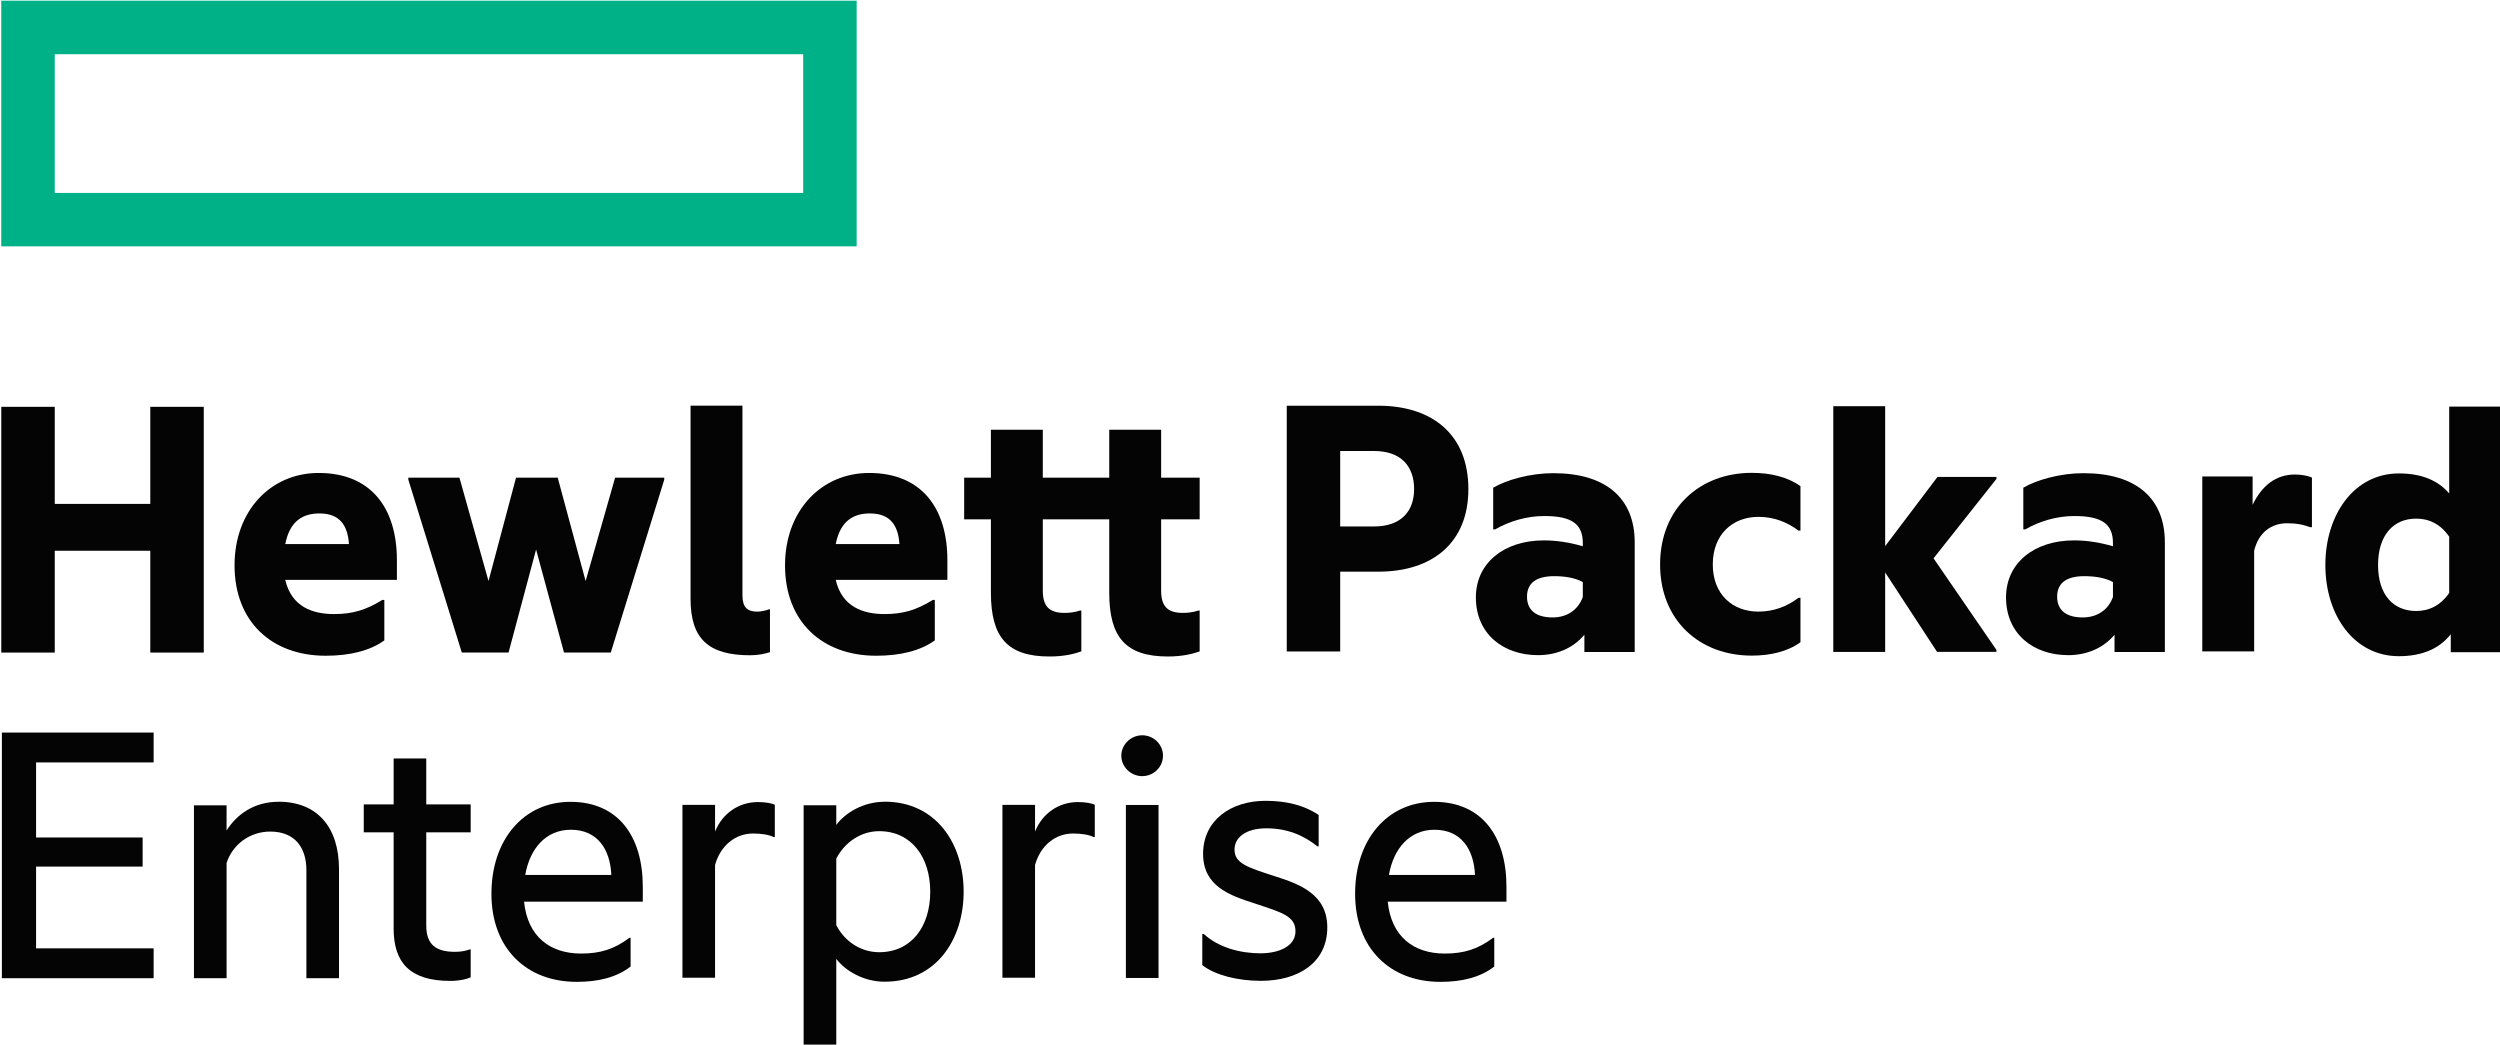
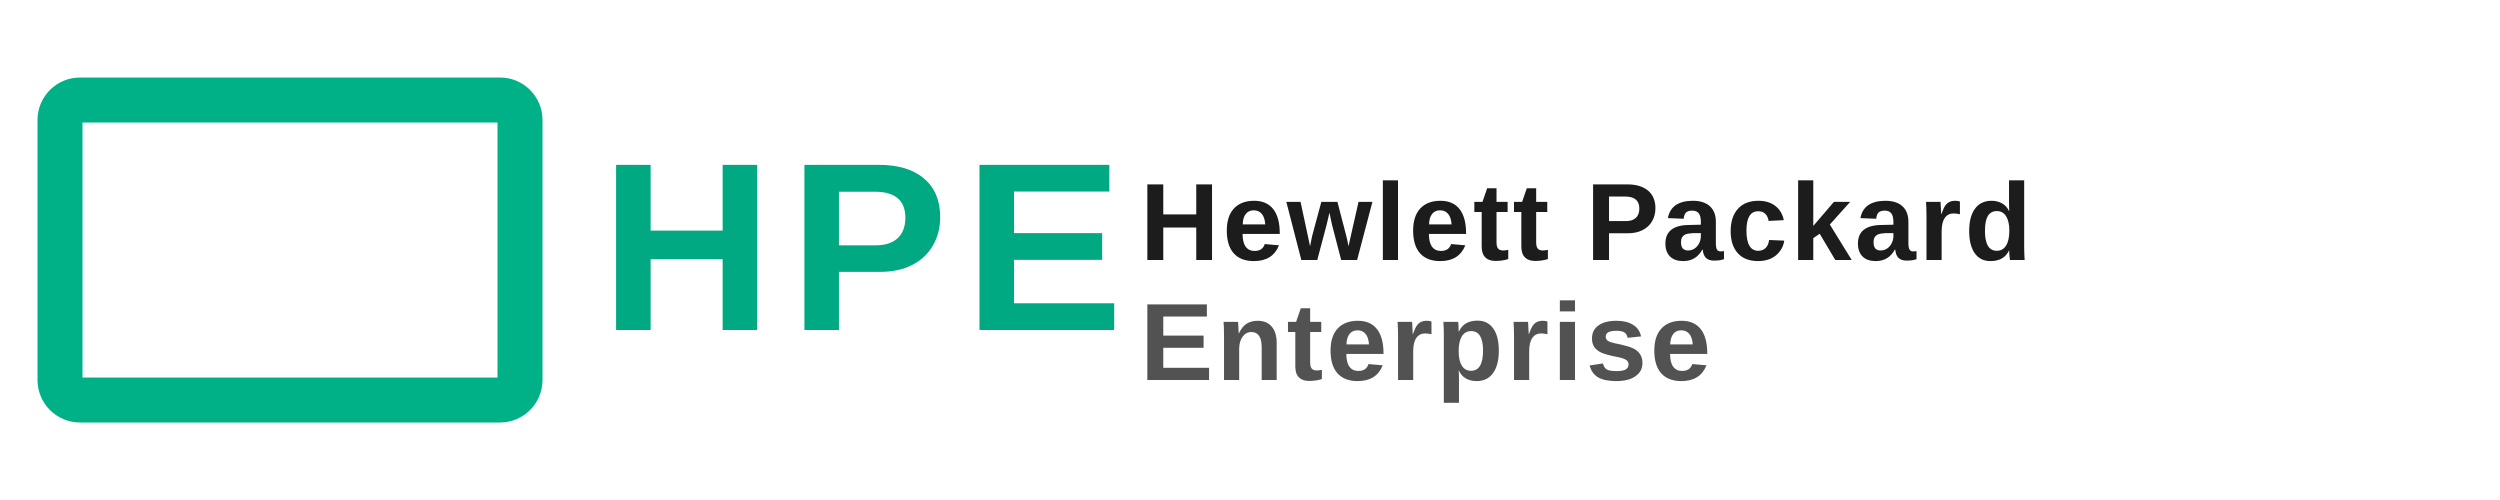
- <svg xmlns="http://www.w3.org/2000/svg" width="149.7mm" height="62.52mm" version="1.1" viewBox="0 0 530.5 221.5">
-   <g transform="matrix(.3864 0 0 .3864 168.1 -110.2)">
-     <g transform="matrix(7.446 0 0 7.446 2805 -1839)">
-       <path d="m-375.9 299.5h-55.2v-10.23h55.2zm3.944-14.18h-63.09v18.12h63.09z" style="fill:#00b188" />
-       <g transform="matrix(1.25 0 0 -1.25 -431.1 333.4)">
-         <path d="m0 0h-3.155v14.5h3.155v-5.728h5.637v5.728h3.155v-14.5h-3.155v6.007h-5.637v-6.007" style="fill:#040404" />
-       </g>
-       <g transform="matrix(1.25 0 0 -1.25 -414.1 325.4)">
-         <path d="m0 0h3.758c-0.07 1.066-0.51 1.809-1.74 1.809-0.928 0-1.74-0.395-2.018-1.809zm2.389-6.587c-3.201 0-5.381 2.018-5.381 5.333 0 3.225 2.134 5.451 4.964 5.451 3.085 0 4.616-2.064 4.616-5.149v-1.16h-6.588c0.372-1.599 1.624-2.016 2.877-2.016 1.09 0 1.878 0.231 2.852 0.835h0.117v-2.389c-0.835-0.604-2.019-0.905-3.457-0.905" style="fill:#040404" />
-       </g>
-       <g transform="matrix(1.25 0 0 -1.25 -395.6 325.8)">
-         <path d="m0 0-1.624-6.076h-2.76l-3.155 10.2v0.116h3.016l1.716-6.1 1.624 6.1h2.459l1.647-6.1 1.74 6.1h2.9v-0.116l-3.155-10.2h-2.761l-1.647 6.076" style="fill:#040404" />
-       </g>
-       <g transform="matrix(1.25 0 0 -1.25 -379.8 333.6)">
-         <path d="m0 0c-2.505 0-3.526 0.997-3.526 3.339v11.39h3.062v-11.18c0-0.719 0.278-0.974 0.881-0.974 0.209 0 0.511 0.069 0.696 0.139h0.047v-2.528c-0.255-0.092-0.696-0.185-1.16-0.185" style="fill:#040404" />
-       </g>
-       <g transform="matrix(1.25 0 0 -1.25 -373.5 325.4)">
-         <path d="m0 0h3.758c-0.07 1.066-0.51 1.809-1.74 1.809-0.927 0-1.74-0.395-2.018-1.809zm2.389-6.587c-3.201 0-5.381 2.018-5.381 5.333 0 3.225 2.134 5.451 4.964 5.451 3.085 0 4.616-2.064 4.616-5.149v-1.16h-6.588c0.371-1.599 1.624-2.016 2.876-2.016 1.091 0 1.879 0.231 2.854 0.835h0.116v-2.389c-0.835-0.604-2.018-0.905-3.457-0.905" style="fill:#040404" />
-       </g>
-       <g transform="matrix(1.25 0 0 -1.25 -349.5 320.5)">
-         <path d="m0 0h2.273v-2.458h-2.273v-4.198c0-0.905 0.348-1.323 1.276-1.323 0.255 0 0.58 0.024 0.928 0.14h0.069v-2.412c-0.394-0.14-0.997-0.301-1.878-0.301-2.483 0-3.457 1.136-3.457 3.757v4.337h-3.92v-4.198c0-0.905 0.348-1.323 1.275-1.323 0.256 0 0.581 0.024 0.929 0.14h0.069v-2.412c-0.394-0.14-0.998-0.301-1.878-0.301-2.483 0-3.457 1.136-3.457 3.757v4.337h-1.578v2.458h1.578v2.829h3.062v-2.829h3.92v2.829h3.062v-2.829" style="fill:#040404" />
-       </g>
-       <g transform="matrix(1.25 0 0 -1.25 -333.8 324.1)">
-         <path d="m0 0c1.602 0 2.366 0.904 2.366 2.203 0 1.346-0.764 2.25-2.366 2.25h-1.995v-4.453zm5.568 2.203c0-3.155-2.111-4.87-5.313-4.87h-2.25v-4.708h-3.153v14.5h5.403c3.202 0 5.313-1.716 5.313-4.917" style="fill:#040404" />
-       </g>
-       <g transform="matrix(1.25 0 0 -1.25 -318.4 329.3)">
-         <path d="m0 0v0.881c-0.464 0.254-1.066 0.347-1.693 0.347-0.997 0-1.6-0.37-1.6-1.205 0-0.859 0.603-1.23 1.507-1.23 0.858 0 1.508 0.441 1.786 1.207zm0.093-2.227c-0.673-0.812-1.669-1.206-2.738-1.206-2.017 0-3.665 1.228-3.665 3.41 0 2.017 1.648 3.362 4.013 3.362 0.742 0 1.509-0.116 2.297-0.347v0.184c0 1.114-0.626 1.6-2.272 1.6-1.045 0-2.042-0.3-2.901-0.788h-0.115v2.459c0.788 0.463 2.181 0.858 3.548 0.858 3.109 0 4.802-1.484 4.802-4.082v-6.47h-2.969v1.02" style="fill:#040404" />
-       </g>
-       <g transform="matrix(1.25 0 0 -1.25 -312.7 326.9)">
-         <path d="m0 0c0 3.317 2.344 5.404 5.406 5.404 1.09 0 2.11-0.232 2.876-0.788v-2.621h-0.117c-0.673 0.51-1.461 0.812-2.365 0.812-1.531 0-2.691-1.045-2.691-2.807s1.16-2.783 2.691-2.783c0.904 0 1.692 0.302 2.365 0.813h0.117v-2.621c-0.766-0.557-1.786-0.789-2.876-0.789-3.062 0-5.406 2.063-5.406 5.38" style="fill:#040404" />
-       </g>
-       <g transform="matrix(1.25 0 0 -1.25 -296.1 327.5)">
-         <path d="m0 0v-4.684h-3.061v14.5h3.061v-8.256l3.086 4.082h3.479v-0.116l-3.711-4.685 3.711-5.404v-0.116h-3.503l-3.062 4.684" style="fill:#040404" />
-       </g>
-       <g transform="matrix(1.25 0 0 -1.25 -279.3 329.3)">
-         <path d="m0 0v0.881c-0.463 0.254-1.067 0.347-1.693 0.347-0.997 0-1.6-0.37-1.6-1.205 0-0.859 0.603-1.23 1.506-1.23 0.86 0 1.509 0.441 1.787 1.207zm0.093-2.227c-0.673-0.812-1.671-1.206-2.737-1.206-2.019 0-3.665 1.228-3.665 3.41 0 2.017 1.646 3.362 4.014 3.362 0.742 0 1.506-0.116 2.295-0.347v0.184c0 1.114-0.626 1.6-2.273 1.6-1.043 0-2.042-0.3-2.9-0.788h-0.116v2.459c0.789 0.463 2.181 0.858 3.549 0.858 3.11 0 4.803-1.484 4.803-4.082v-6.47h-2.97v1.02" style="fill:#040404" />
-       </g>
-       <g transform="matrix(1.25 0 0 -1.25 -269 322.5)">
-         <path d="m0 0c0.556 1.137 1.369 1.786 2.506 1.786 0.417 0 0.834-0.093 0.995-0.186v-2.922h-0.115c-0.348 0.14-0.765 0.232-1.345 0.232-0.951 0-1.693-0.557-1.949-1.623v-5.938h-3.061v10.32h2.969v-1.67" style="fill:#040404" />
-       </g>
-       <g transform="matrix(1.25 0 0 -1.25 -254.5 329)">
-         <path d="m0 0v3.317c-0.51 0.742-1.182 1.066-1.949 1.066-1.344 0-2.249-0.975-2.249-2.737s0.905-2.713 2.249-2.713c0.767 0 1.439 0.325 1.949 1.067zm0.092-2.436c-0.649-0.835-1.67-1.298-3.061-1.298-2.645 0-4.338 2.411-4.338 5.38s1.693 5.404 4.338 5.404c1.345 0 2.319-0.418 2.969-1.183v5.125h3.062v-14.49h-2.97v1.066" style="fill:#040404" />
-       </g>
-       <g transform="matrix(1.25 0 0 -1.25 -435 339.3)">
-         <path d="m0 0h8.954v-1.762h-6.936v-4.429h6.286v-1.717h-6.286v-4.824h6.936v-1.762h-8.954v14.49" style="fill:#040404" />
-       </g>
-       <g transform="matrix(1.25 0 0 -1.25 -414.6 344.4)">
-         <path d="m0 0c2.296 0 3.572-1.508 3.572-3.988v-6.425h-1.925v6.378c0 1.322-0.673 2.273-2.134 2.273-1.206 0-2.227-0.766-2.575-1.855v-6.796h-1.925v10.2h1.925v-1.484c0.603 0.951 1.624 1.693 3.062 1.693" style="fill:#040404" />
-       </g>
-       <g transform="matrix(1.25 0 0 -1.25 -403.7 344.6)">
-         <path d="m0 0h2.621v-1.647h-2.621v-5.496c0-1.159 0.603-1.554 1.693-1.554 0.301 0 0.626 0.046 0.858 0.139h0.07v-1.646c-0.278-0.116-0.673-0.209-1.206-0.209-2.39 0-3.34 1.091-3.34 3.084v5.682h-1.763v1.647h1.763v2.712h1.925v-2.712" style="fill:#040404" />
-       </g>
-       <g transform="matrix(1.25 0 0 -1.25 -396.4 349.8)">
-         <path d="m0 0h5.08c-0.069 1.507-0.812 2.666-2.389 2.666-1.461 0-2.413-1.09-2.691-2.666zm3.039-6.309c-2.993 0-5.034 1.995-5.034 5.195 0 3.201 1.902 5.427 4.663 5.427 2.807 0 4.268-2.018 4.268-5.009v-0.882h-7.006c0.209-2.064 1.532-3.061 3.364-3.061 1.137 0 1.948 0.255 2.853 0.928h0.07v-1.694c-0.835-0.649-1.926-0.904-3.178-0.904" style="fill:#040404" />
-       </g>
-       <g transform="matrix(1.25 0 0 -1.25 -382.4 346.6)">
-         <path d="m0 0c0.441 1.09 1.416 1.739 2.528 1.739 0.442 0 0.836-0.069 0.998-0.162v-1.901h-0.069c-0.279 0.138-0.743 0.208-1.207 0.208-1.043 0-1.925-0.695-2.25-1.855v-6.656h-1.925v10.2h1.925v-1.577" style="fill:#040404" />
-       </g>
-       <g transform="matrix(1.25 0 0 -1.25 -370.3 355.5)">
-         <path d="m0 0c1.902 0 3.016 1.507 3.016 3.572 0 2.04-1.114 3.57-3.016 3.57-1.044 0-2.018-0.626-2.528-1.622v-3.921c0.51-0.996 1.484-1.599 2.528-1.599zm0.325 8.882c3.038 0 4.662-2.482 4.662-5.31 0-2.831-1.624-5.312-4.662-5.312-1.253 0-2.32 0.649-2.853 1.346v-5.057h-1.926v14.12h1.926v-1.159c0.533 0.719 1.6 1.368 2.853 1.368" style="fill:#040404" />
-       </g>
-       <g transform="matrix(1.25 0 0 -1.25 -358.8 346.6)">
-         <path d="m0 0c0.44 1.09 1.415 1.739 2.528 1.739 0.441 0 0.835-0.069 0.997-0.162v-1.901h-0.069c-0.278 0.138-0.742 0.208-1.206 0.208-1.044 0-1.925-0.695-2.25-1.855v-6.656h-1.925v10.2h1.925v-1.577" style="fill:#040404" />
-       </g>
-       <g transform="matrix(1.25 0 0 -1.25 -350.9 339.5)">
-         <path d="m0 0c0.673 0 1.229-0.533 1.229-1.206s-0.556-1.206-1.229-1.206c-0.649 0-1.23 0.533-1.23 1.206s0.581 1.206 1.23 1.206" style="fill:#040404" />
-       </g>
-       <path d="m-352.1 357.4h2.408v-12.76h-2.408z" style="fill:#040404" />
-       <g transform="matrix(1.25 0 0 -1.25 -341.1 349.9)">
-         <path d="m0 0c1.461-0.463 3.084-1.066 3.084-3.014 0-2.088-1.716-3.155-3.919-3.155-1.346 0-2.691 0.325-3.457 0.928v1.832h0.093c0.859-0.788 2.134-1.136 3.34-1.136 1.09 0 2.065 0.418 2.065 1.299 0 0.904-0.811 1.113-2.413 1.646-1.438 0.464-3.038 0.998-3.038 2.922 0 1.972 1.623 3.131 3.688 3.131 1.206 0 2.273-0.255 3.131-0.835v-1.856h-0.069c-0.834 0.673-1.81 1.068-3.016 1.068s-1.879-0.534-1.879-1.253c0-0.812 0.742-1.043 2.39-1.577" style="fill:#040404" />
-       </g>
-       <g transform="matrix(1.25 0 0 -1.25 -332.7 349.8)">
-         <path d="m0 0h5.079c-0.069 1.507-0.811 2.666-2.389 2.666-1.461 0-2.412-1.09-2.69-2.666zm3.038-6.309c-2.992 0-5.033 1.995-5.033 5.195 0 3.201 1.902 5.427 4.662 5.427 2.808 0 4.268-2.018 4.268-5.009v-0.882h-7.005c0.209-2.064 1.531-3.061 3.363-3.061 1.138 0 1.949 0.255 2.853 0.928h0.07v-1.694c-0.834-0.649-1.925-0.904-3.178-0.904" style="fill:#040404" />
-       </g>
-     </g>
-   </g>
+ <svg xmlns="http://www.w3.org/2000/svg" viewBox="0 0 250 50" width="250" height="50" fill="none">
+   <rect x="6" y="10" width="46" height="30" stroke="#00B188" stroke-width="4.5" fill="none" rx="2" />
+   <text x="60" y="33" fill="#01A982" font-family="'Segoe UI', -apple-system, BlinkMacSystemFont, Arial, sans-serif" font-size="24" font-weight="900" letter-spacing="1.5">HPE</text>
+   <text x="114" y="26" fill="#1C1C1C" font-family="'Segoe UI', -apple-system, BlinkMacSystemFont, Arial, sans-serif" font-size="11" font-weight="700" letter-spacing="0.3">Hewlett Packard</text>
+   <text x="114" y="38" fill="#525252" font-family="'Segoe UI', -apple-system, BlinkMacSystemFont, Arial, sans-serif" font-size="11" font-weight="700" letter-spacing="0.3">Enterprise</text>
</svg>
